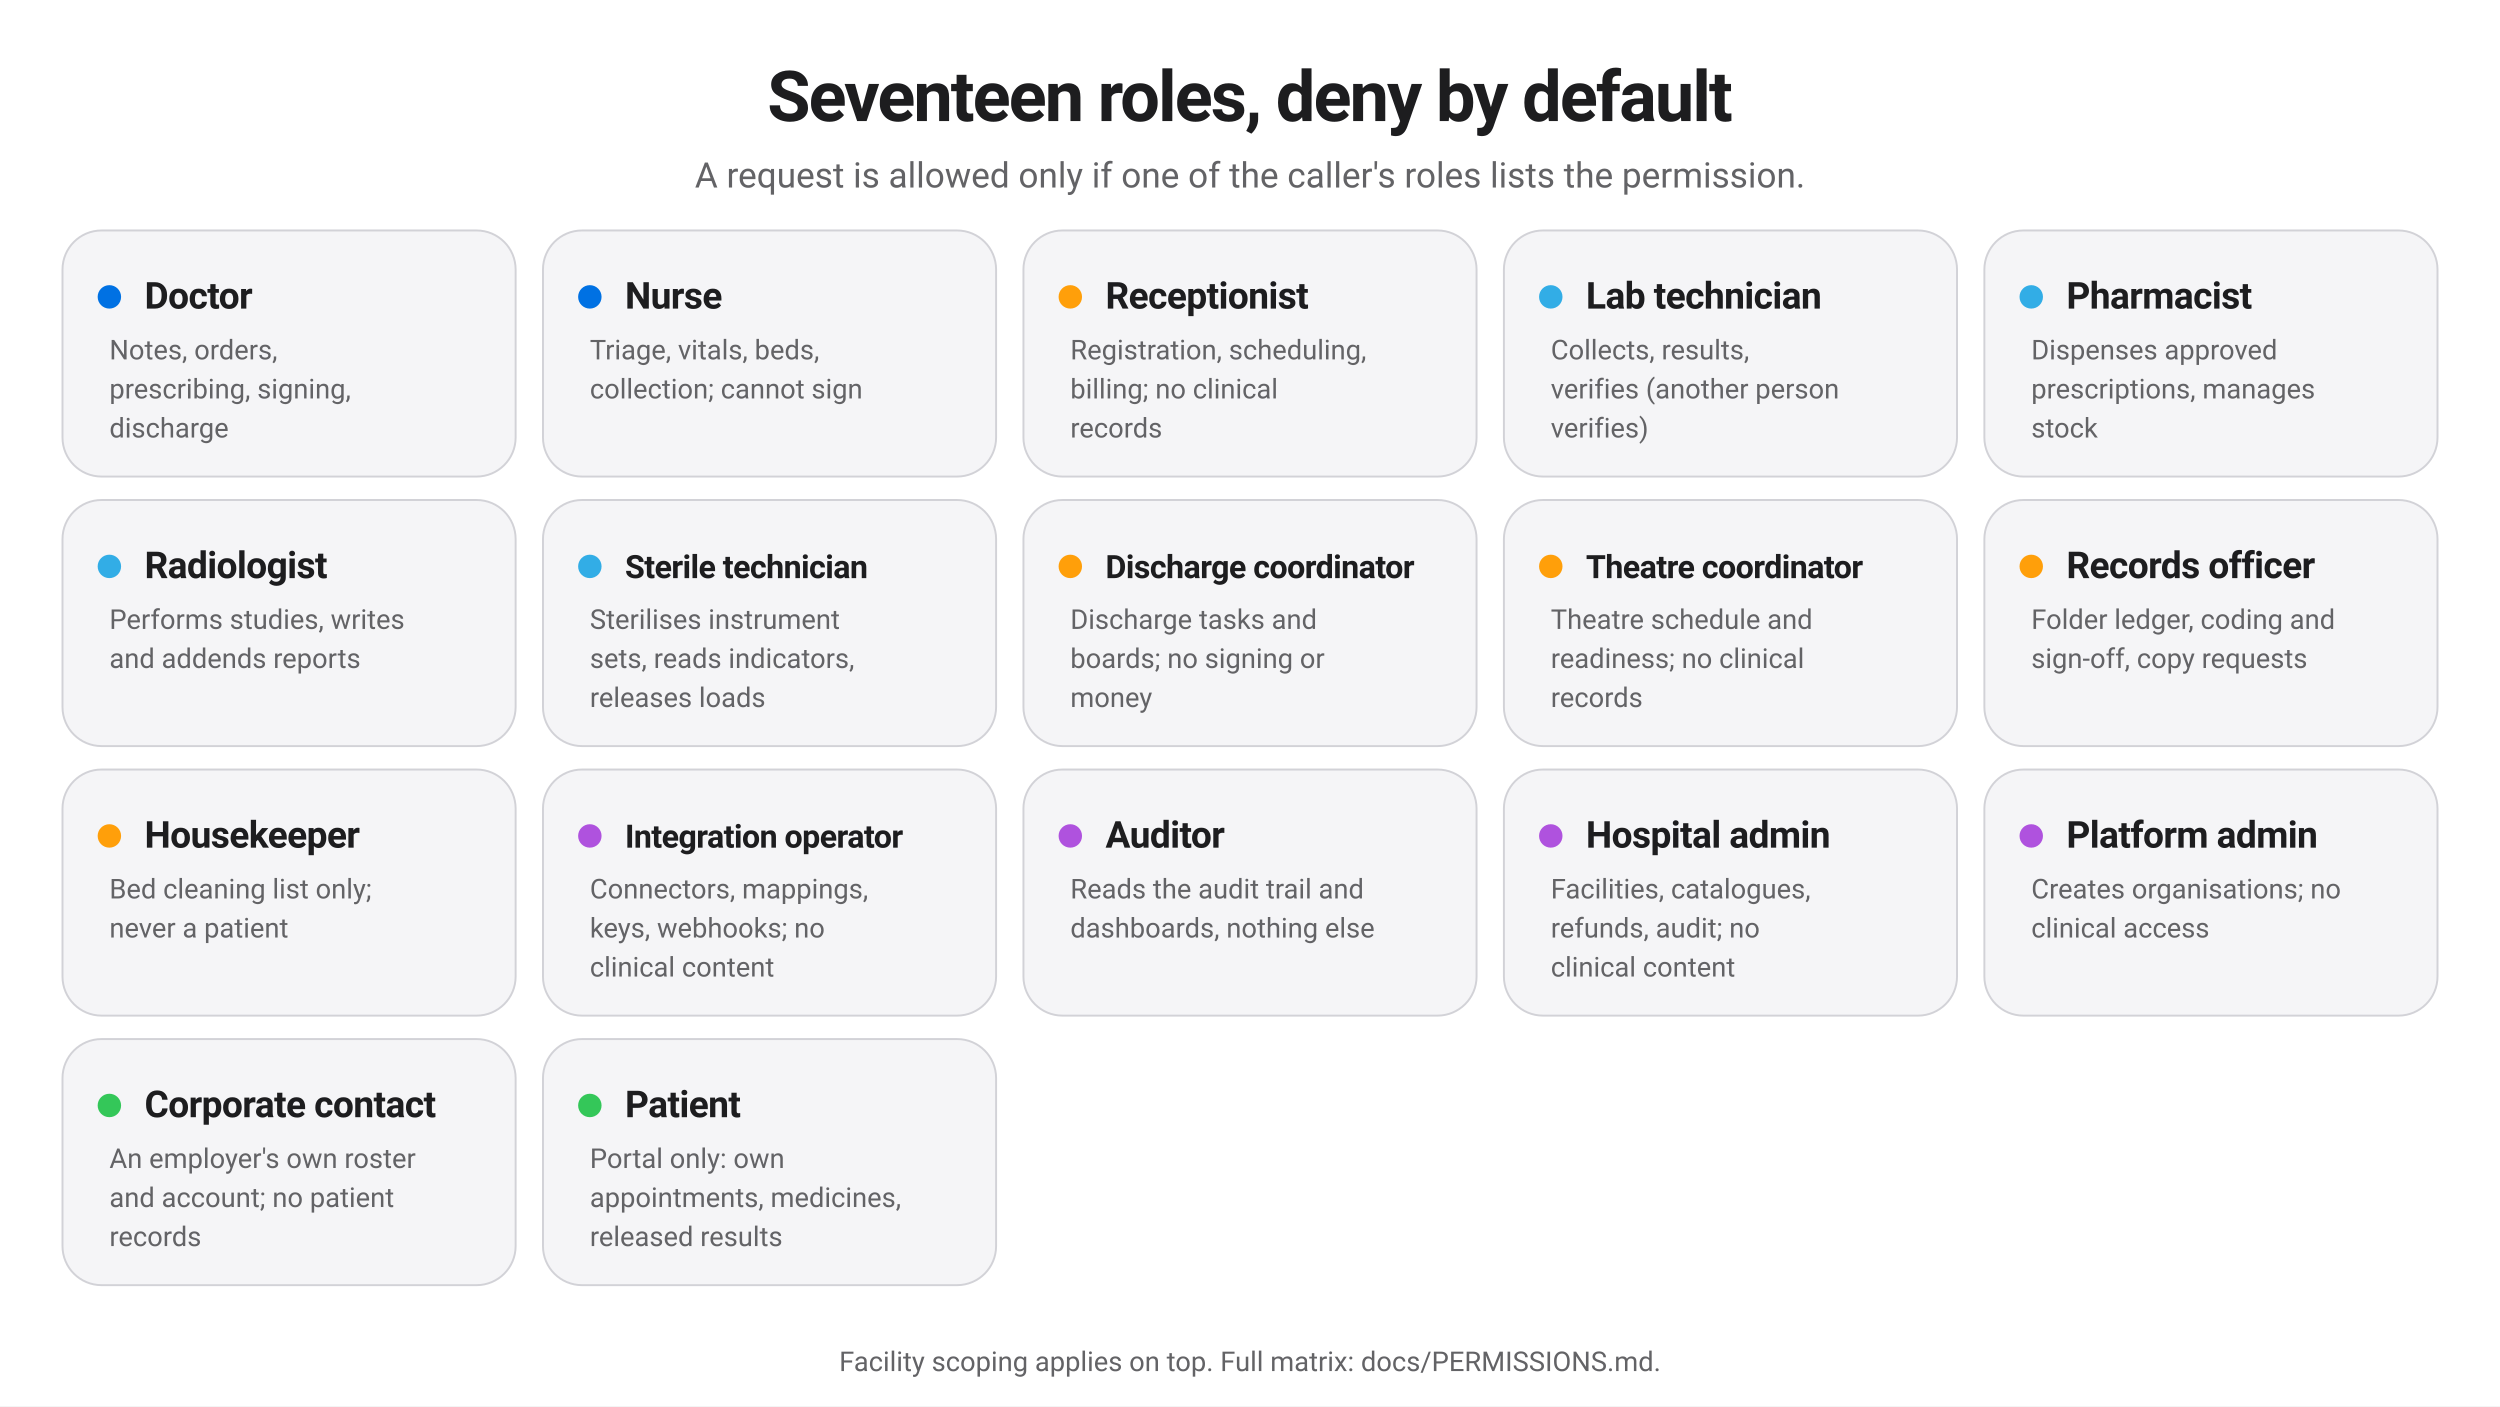
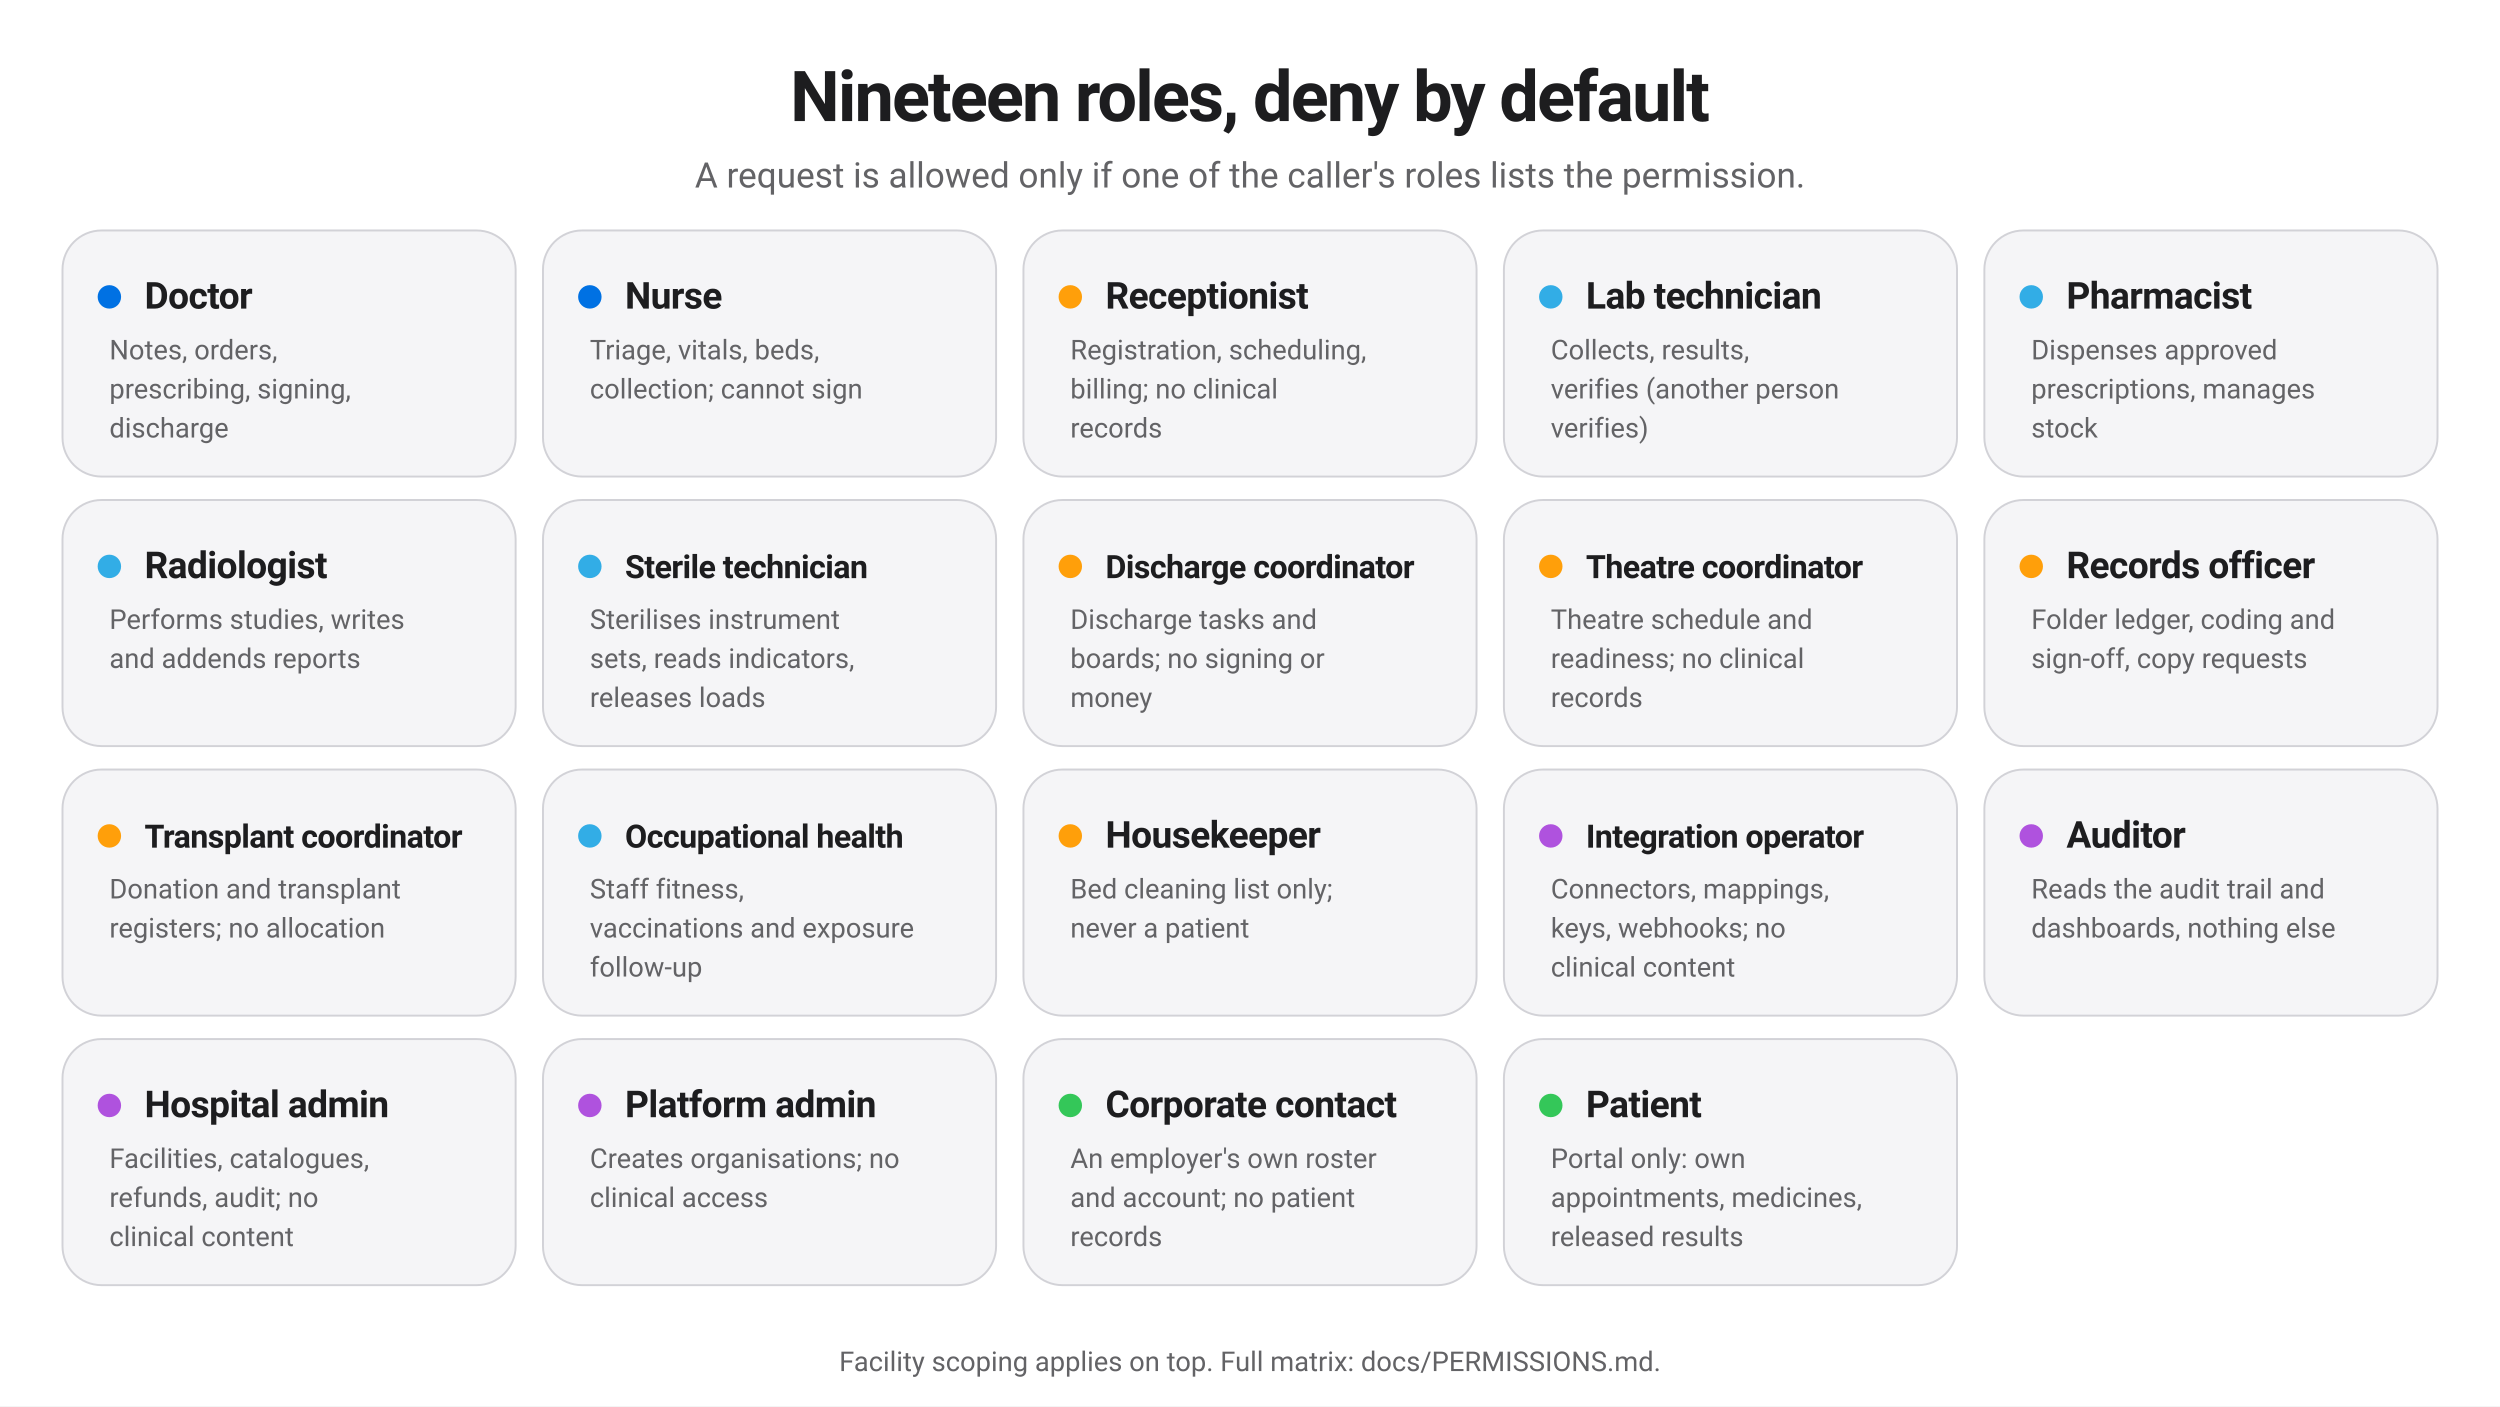
<svg xmlns="http://www.w3.org/2000/svg" viewBox="0 0 1280 720" width="1280" height="720" role="img" aria-labelledby="t d">
  <defs />
  <rect x="0" y="0" width="1280" height="720" rx="0" fill="#ffffff" />
-   <text x="640" y="62" font-family="-apple-system,BlinkMacSystemFont,'SF Pro Display','SF Pro Text','Segoe UI',Roboto,Helvetica,Arial,sans-serif" font-size="36" font-weight="700" fill="#1d1d1f" text-anchor="middle" letter-spacing="-1">Seventeen roles, deny by default</text>
+   <text x="640" y="62" font-family="-apple-system,BlinkMacSystemFont,'SF Pro Display','SF Pro Text','Segoe UI',Roboto,Helvetica,Arial,sans-serif" font-size="36" font-weight="700" fill="#1d1d1f" text-anchor="middle" letter-spacing="-1">Nineteen roles, deny by default</text>
  <text x="640" y="96" font-family="-apple-system,BlinkMacSystemFont,'SF Pro Display','SF Pro Text','Segoe UI',Roboto,Helvetica,Arial,sans-serif" font-size="18" font-weight="400" fill="#636366" text-anchor="middle">A request is allowed only if one of the caller's roles lists the permission.</text>
  <rect x="32" y="118" width="232" height="126" rx="20" fill="#f5f5f7" stroke="#d2d2d7" stroke-width="1" />
  <circle cx="56" cy="152" r="6" fill="#0071e3" />
  <text x="74" y="158" font-family="-apple-system,BlinkMacSystemFont,'SF Pro Display','SF Pro Text','Segoe UI',Roboto,Helvetica,Arial,sans-serif" font-size="19" font-weight="700" fill="#1d1d1f" letter-spacing="-0.3">Doctor</text>
  <text x="56" y="184" font-family="-apple-system,BlinkMacSystemFont,'SF Pro Display','SF Pro Text','Segoe UI',Roboto,Helvetica,Arial,sans-serif" font-size="14" font-weight="400" fill="#636366">Notes, orders,</text>
  <text x="56" y="204" font-family="-apple-system,BlinkMacSystemFont,'SF Pro Display','SF Pro Text','Segoe UI',Roboto,Helvetica,Arial,sans-serif" font-size="14" font-weight="400" fill="#636366">prescribing, signing,</text>
  <text x="56" y="224" font-family="-apple-system,BlinkMacSystemFont,'SF Pro Display','SF Pro Text','Segoe UI',Roboto,Helvetica,Arial,sans-serif" font-size="14" font-weight="400" fill="#636366">discharge</text>
  <rect x="278" y="118" width="232" height="126" rx="20" fill="#f5f5f7" stroke="#d2d2d7" stroke-width="1" />
  <circle cx="302" cy="152" r="6" fill="#0071e3" />
  <text x="320" y="158" font-family="-apple-system,BlinkMacSystemFont,'SF Pro Display','SF Pro Text','Segoe UI',Roboto,Helvetica,Arial,sans-serif" font-size="19" font-weight="700" fill="#1d1d1f" letter-spacing="-0.3">Nurse</text>
  <text x="302" y="184" font-family="-apple-system,BlinkMacSystemFont,'SF Pro Display','SF Pro Text','Segoe UI',Roboto,Helvetica,Arial,sans-serif" font-size="14" font-weight="400" fill="#636366">Triage, vitals, beds,</text>
  <text x="302" y="204" font-family="-apple-system,BlinkMacSystemFont,'SF Pro Display','SF Pro Text','Segoe UI',Roboto,Helvetica,Arial,sans-serif" font-size="14" font-weight="400" fill="#636366">collection; cannot sign</text>
  <rect x="524" y="118" width="232" height="126" rx="20" fill="#f5f5f7" stroke="#d2d2d7" stroke-width="1" />
  <circle cx="548" cy="152" r="6" fill="#ff9f0a" />
  <text x="566" y="158" font-family="-apple-system,BlinkMacSystemFont,'SF Pro Display','SF Pro Text','Segoe UI',Roboto,Helvetica,Arial,sans-serif" font-size="19" font-weight="700" fill="#1d1d1f" letter-spacing="-0.3">Receptionist</text>
  <text x="548" y="184" font-family="-apple-system,BlinkMacSystemFont,'SF Pro Display','SF Pro Text','Segoe UI',Roboto,Helvetica,Arial,sans-serif" font-size="14" font-weight="400" fill="#636366">Registration, scheduling,</text>
  <text x="548" y="204" font-family="-apple-system,BlinkMacSystemFont,'SF Pro Display','SF Pro Text','Segoe UI',Roboto,Helvetica,Arial,sans-serif" font-size="14" font-weight="400" fill="#636366">billing; no clinical</text>
  <text x="548" y="224" font-family="-apple-system,BlinkMacSystemFont,'SF Pro Display','SF Pro Text','Segoe UI',Roboto,Helvetica,Arial,sans-serif" font-size="14" font-weight="400" fill="#636366">records</text>
  <rect x="770" y="118" width="232" height="126" rx="20" fill="#f5f5f7" stroke="#d2d2d7" stroke-width="1" />
  <circle cx="794" cy="152" r="6" fill="#32ade6" />
  <text x="812" y="158" font-family="-apple-system,BlinkMacSystemFont,'SF Pro Display','SF Pro Text','Segoe UI',Roboto,Helvetica,Arial,sans-serif" font-size="19" font-weight="700" fill="#1d1d1f" letter-spacing="-0.3">Lab technician</text>
  <text x="794" y="184" font-family="-apple-system,BlinkMacSystemFont,'SF Pro Display','SF Pro Text','Segoe UI',Roboto,Helvetica,Arial,sans-serif" font-size="14" font-weight="400" fill="#636366">Collects, results,</text>
  <text x="794" y="204" font-family="-apple-system,BlinkMacSystemFont,'SF Pro Display','SF Pro Text','Segoe UI',Roboto,Helvetica,Arial,sans-serif" font-size="14" font-weight="400" fill="#636366">verifies (another person</text>
  <text x="794" y="224" font-family="-apple-system,BlinkMacSystemFont,'SF Pro Display','SF Pro Text','Segoe UI',Roboto,Helvetica,Arial,sans-serif" font-size="14" font-weight="400" fill="#636366">verifies)</text>
  <rect x="1016" y="118" width="232" height="126" rx="20" fill="#f5f5f7" stroke="#d2d2d7" stroke-width="1" />
  <circle cx="1040" cy="152" r="6" fill="#32ade6" />
  <text x="1058" y="158" font-family="-apple-system,BlinkMacSystemFont,'SF Pro Display','SF Pro Text','Segoe UI',Roboto,Helvetica,Arial,sans-serif" font-size="19" font-weight="700" fill="#1d1d1f" letter-spacing="-0.3">Pharmacist</text>
  <text x="1040" y="184" font-family="-apple-system,BlinkMacSystemFont,'SF Pro Display','SF Pro Text','Segoe UI',Roboto,Helvetica,Arial,sans-serif" font-size="14" font-weight="400" fill="#636366">Dispenses approved</text>
  <text x="1040" y="204" font-family="-apple-system,BlinkMacSystemFont,'SF Pro Display','SF Pro Text','Segoe UI',Roboto,Helvetica,Arial,sans-serif" font-size="14" font-weight="400" fill="#636366">prescriptions, manages</text>
  <text x="1040" y="224" font-family="-apple-system,BlinkMacSystemFont,'SF Pro Display','SF Pro Text','Segoe UI',Roboto,Helvetica,Arial,sans-serif" font-size="14" font-weight="400" fill="#636366">stock</text>
  <rect x="32" y="256" width="232" height="126" rx="20" fill="#f5f5f7" stroke="#d2d2d7" stroke-width="1" />
  <circle cx="56" cy="290" r="6" fill="#32ade6" />
  <text x="74" y="296" font-family="-apple-system,BlinkMacSystemFont,'SF Pro Display','SF Pro Text','Segoe UI',Roboto,Helvetica,Arial,sans-serif" font-size="19" font-weight="700" fill="#1d1d1f" letter-spacing="-0.3">Radiologist</text>
  <text x="56" y="322" font-family="-apple-system,BlinkMacSystemFont,'SF Pro Display','SF Pro Text','Segoe UI',Roboto,Helvetica,Arial,sans-serif" font-size="14" font-weight="400" fill="#636366">Performs studies, writes</text>
  <text x="56" y="342" font-family="-apple-system,BlinkMacSystemFont,'SF Pro Display','SF Pro Text','Segoe UI',Roboto,Helvetica,Arial,sans-serif" font-size="14" font-weight="400" fill="#636366">and addends reports</text>
  <rect x="278" y="256" width="232" height="126" rx="20" fill="#f5f5f7" stroke="#d2d2d7" stroke-width="1" />
  <circle cx="302" cy="290" r="6" fill="#32ade6" />
  <text x="320" y="296" font-family="-apple-system,BlinkMacSystemFont,'SF Pro Display','SF Pro Text','Segoe UI',Roboto,Helvetica,Arial,sans-serif" font-size="16.5" font-weight="700" fill="#1d1d1f" letter-spacing="-0.3">Sterile technician</text>
  <text x="302" y="322" font-family="-apple-system,BlinkMacSystemFont,'SF Pro Display','SF Pro Text','Segoe UI',Roboto,Helvetica,Arial,sans-serif" font-size="14" font-weight="400" fill="#636366">Sterilises instrument</text>
  <text x="302" y="342" font-family="-apple-system,BlinkMacSystemFont,'SF Pro Display','SF Pro Text','Segoe UI',Roboto,Helvetica,Arial,sans-serif" font-size="14" font-weight="400" fill="#636366">sets, reads indicators,</text>
  <text x="302" y="362" font-family="-apple-system,BlinkMacSystemFont,'SF Pro Display','SF Pro Text','Segoe UI',Roboto,Helvetica,Arial,sans-serif" font-size="14" font-weight="400" fill="#636366">releases loads</text>
  <rect x="524" y="256" width="232" height="126" rx="20" fill="#f5f5f7" stroke="#d2d2d7" stroke-width="1" />
  <circle cx="548" cy="290" r="6" fill="#ff9f0a" />
  <text x="566" y="296" font-family="-apple-system,BlinkMacSystemFont,'SF Pro Display','SF Pro Text','Segoe UI',Roboto,Helvetica,Arial,sans-serif" font-size="16.5" font-weight="700" fill="#1d1d1f" letter-spacing="-0.3">Discharge coordinator</text>
  <text x="548" y="322" font-family="-apple-system,BlinkMacSystemFont,'SF Pro Display','SF Pro Text','Segoe UI',Roboto,Helvetica,Arial,sans-serif" font-size="14" font-weight="400" fill="#636366">Discharge tasks and</text>
  <text x="548" y="342" font-family="-apple-system,BlinkMacSystemFont,'SF Pro Display','SF Pro Text','Segoe UI',Roboto,Helvetica,Arial,sans-serif" font-size="14" font-weight="400" fill="#636366">boards; no signing or</text>
  <text x="548" y="362" font-family="-apple-system,BlinkMacSystemFont,'SF Pro Display','SF Pro Text','Segoe UI',Roboto,Helvetica,Arial,sans-serif" font-size="14" font-weight="400" fill="#636366">money</text>
  <rect x="770" y="256" width="232" height="126" rx="20" fill="#f5f5f7" stroke="#d2d2d7" stroke-width="1" />
  <circle cx="794" cy="290" r="6" fill="#ff9f0a" />
  <text x="812" y="296" font-family="-apple-system,BlinkMacSystemFont,'SF Pro Display','SF Pro Text','Segoe UI',Roboto,Helvetica,Arial,sans-serif" font-size="16.5" font-weight="700" fill="#1d1d1f" letter-spacing="-0.3">Theatre coordinator</text>
  <text x="794" y="322" font-family="-apple-system,BlinkMacSystemFont,'SF Pro Display','SF Pro Text','Segoe UI',Roboto,Helvetica,Arial,sans-serif" font-size="14" font-weight="400" fill="#636366">Theatre schedule and</text>
  <text x="794" y="342" font-family="-apple-system,BlinkMacSystemFont,'SF Pro Display','SF Pro Text','Segoe UI',Roboto,Helvetica,Arial,sans-serif" font-size="14" font-weight="400" fill="#636366">readiness; no clinical</text>
  <text x="794" y="362" font-family="-apple-system,BlinkMacSystemFont,'SF Pro Display','SF Pro Text','Segoe UI',Roboto,Helvetica,Arial,sans-serif" font-size="14" font-weight="400" fill="#636366">records</text>
  <rect x="1016" y="256" width="232" height="126" rx="20" fill="#f5f5f7" stroke="#d2d2d7" stroke-width="1" />
  <circle cx="1040" cy="290" r="6" fill="#ff9f0a" />
  <text x="1058" y="296" font-family="-apple-system,BlinkMacSystemFont,'SF Pro Display','SF Pro Text','Segoe UI',Roboto,Helvetica,Arial,sans-serif" font-size="19" font-weight="700" fill="#1d1d1f" letter-spacing="-0.3">Records officer</text>
  <text x="1040" y="322" font-family="-apple-system,BlinkMacSystemFont,'SF Pro Display','SF Pro Text','Segoe UI',Roboto,Helvetica,Arial,sans-serif" font-size="14" font-weight="400" fill="#636366">Folder ledger, coding and</text>
  <text x="1040" y="342" font-family="-apple-system,BlinkMacSystemFont,'SF Pro Display','SF Pro Text','Segoe UI',Roboto,Helvetica,Arial,sans-serif" font-size="14" font-weight="400" fill="#636366">sign-off, copy requests</text>
  <rect x="32" y="394" width="232" height="126" rx="20" fill="#f5f5f7" stroke="#d2d2d7" stroke-width="1" />
  <circle cx="56" cy="428" r="6" fill="#ff9f0a" />
-   <text x="74" y="434" font-family="-apple-system,BlinkMacSystemFont,'SF Pro Display','SF Pro Text','Segoe UI',Roboto,Helvetica,Arial,sans-serif" font-size="19" font-weight="700" fill="#1d1d1f" letter-spacing="-0.3">Housekeeper</text>
-   <text x="56" y="460" font-family="-apple-system,BlinkMacSystemFont,'SF Pro Display','SF Pro Text','Segoe UI',Roboto,Helvetica,Arial,sans-serif" font-size="14" font-weight="400" fill="#636366">Bed cleaning list only;</text>
-   <text x="56" y="480" font-family="-apple-system,BlinkMacSystemFont,'SF Pro Display','SF Pro Text','Segoe UI',Roboto,Helvetica,Arial,sans-serif" font-size="14" font-weight="400" fill="#636366">never a patient</text>
+   <text x="74" y="434" font-family="-apple-system,BlinkMacSystemFont,'SF Pro Display','SF Pro Text','Segoe UI',Roboto,Helvetica,Arial,sans-serif" font-size="16.5" font-weight="700" fill="#1d1d1f" letter-spacing="-0.3">Transplant coordinator</text>
+   <text x="56" y="460" font-family="-apple-system,BlinkMacSystemFont,'SF Pro Display','SF Pro Text','Segoe UI',Roboto,Helvetica,Arial,sans-serif" font-size="14" font-weight="400" fill="#636366">Donation and transplant</text>
+   <text x="56" y="480" font-family="-apple-system,BlinkMacSystemFont,'SF Pro Display','SF Pro Text','Segoe UI',Roboto,Helvetica,Arial,sans-serif" font-size="14" font-weight="400" fill="#636366">registers; no allocation</text>
  <rect x="278" y="394" width="232" height="126" rx="20" fill="#f5f5f7" stroke="#d2d2d7" stroke-width="1" />
-   <circle cx="302" cy="428" r="6" fill="#af52de" />
-   <text x="320" y="434" font-family="-apple-system,BlinkMacSystemFont,'SF Pro Display','SF Pro Text','Segoe UI',Roboto,Helvetica,Arial,sans-serif" font-size="16.5" font-weight="700" fill="#1d1d1f" letter-spacing="-0.3">Integration operator</text>
-   <text x="302" y="460" font-family="-apple-system,BlinkMacSystemFont,'SF Pro Display','SF Pro Text','Segoe UI',Roboto,Helvetica,Arial,sans-serif" font-size="14" font-weight="400" fill="#636366">Connectors, mappings,</text>
-   <text x="302" y="480" font-family="-apple-system,BlinkMacSystemFont,'SF Pro Display','SF Pro Text','Segoe UI',Roboto,Helvetica,Arial,sans-serif" font-size="14" font-weight="400" fill="#636366">keys, webhooks; no</text>
-   <text x="302" y="500" font-family="-apple-system,BlinkMacSystemFont,'SF Pro Display','SF Pro Text','Segoe UI',Roboto,Helvetica,Arial,sans-serif" font-size="14" font-weight="400" fill="#636366">clinical content</text>
+   <circle cx="302" cy="428" r="6" fill="#32ade6" />
+   <text x="320" y="434" font-family="-apple-system,BlinkMacSystemFont,'SF Pro Display','SF Pro Text','Segoe UI',Roboto,Helvetica,Arial,sans-serif" font-size="16.5" font-weight="700" fill="#1d1d1f" letter-spacing="-0.3">Occupational health</text>
+   <text x="302" y="460" font-family="-apple-system,BlinkMacSystemFont,'SF Pro Display','SF Pro Text','Segoe UI',Roboto,Helvetica,Arial,sans-serif" font-size="14" font-weight="400" fill="#636366">Staff fitness,</text>
+   <text x="302" y="480" font-family="-apple-system,BlinkMacSystemFont,'SF Pro Display','SF Pro Text','Segoe UI',Roboto,Helvetica,Arial,sans-serif" font-size="14" font-weight="400" fill="#636366">vaccinations and exposure</text>
+   <text x="302" y="500" font-family="-apple-system,BlinkMacSystemFont,'SF Pro Display','SF Pro Text','Segoe UI',Roboto,Helvetica,Arial,sans-serif" font-size="14" font-weight="400" fill="#636366">follow-up</text>
  <rect x="524" y="394" width="232" height="126" rx="20" fill="#f5f5f7" stroke="#d2d2d7" stroke-width="1" />
-   <circle cx="548" cy="428" r="6" fill="#af52de" />
-   <text x="566" y="434" font-family="-apple-system,BlinkMacSystemFont,'SF Pro Display','SF Pro Text','Segoe UI',Roboto,Helvetica,Arial,sans-serif" font-size="19" font-weight="700" fill="#1d1d1f" letter-spacing="-0.3">Auditor</text>
-   <text x="548" y="460" font-family="-apple-system,BlinkMacSystemFont,'SF Pro Display','SF Pro Text','Segoe UI',Roboto,Helvetica,Arial,sans-serif" font-size="14" font-weight="400" fill="#636366">Reads the audit trail and</text>
-   <text x="548" y="480" font-family="-apple-system,BlinkMacSystemFont,'SF Pro Display','SF Pro Text','Segoe UI',Roboto,Helvetica,Arial,sans-serif" font-size="14" font-weight="400" fill="#636366">dashboards, nothing else</text>
+   <circle cx="548" cy="428" r="6" fill="#ff9f0a" />
+   <text x="566" y="434" font-family="-apple-system,BlinkMacSystemFont,'SF Pro Display','SF Pro Text','Segoe UI',Roboto,Helvetica,Arial,sans-serif" font-size="19" font-weight="700" fill="#1d1d1f" letter-spacing="-0.3">Housekeeper</text>
+   <text x="548" y="460" font-family="-apple-system,BlinkMacSystemFont,'SF Pro Display','SF Pro Text','Segoe UI',Roboto,Helvetica,Arial,sans-serif" font-size="14" font-weight="400" fill="#636366">Bed cleaning list only;</text>
+   <text x="548" y="480" font-family="-apple-system,BlinkMacSystemFont,'SF Pro Display','SF Pro Text','Segoe UI',Roboto,Helvetica,Arial,sans-serif" font-size="14" font-weight="400" fill="#636366">never a patient</text>
  <rect x="770" y="394" width="232" height="126" rx="20" fill="#f5f5f7" stroke="#d2d2d7" stroke-width="1" />
  <circle cx="794" cy="428" r="6" fill="#af52de" />
-   <text x="812" y="434" font-family="-apple-system,BlinkMacSystemFont,'SF Pro Display','SF Pro Text','Segoe UI',Roboto,Helvetica,Arial,sans-serif" font-size="19" font-weight="700" fill="#1d1d1f" letter-spacing="-0.3">Hospital admin</text>
-   <text x="794" y="460" font-family="-apple-system,BlinkMacSystemFont,'SF Pro Display','SF Pro Text','Segoe UI',Roboto,Helvetica,Arial,sans-serif" font-size="14" font-weight="400" fill="#636366">Facilities, catalogues,</text>
-   <text x="794" y="480" font-family="-apple-system,BlinkMacSystemFont,'SF Pro Display','SF Pro Text','Segoe UI',Roboto,Helvetica,Arial,sans-serif" font-size="14" font-weight="400" fill="#636366">refunds, audit; no</text>
+   <text x="812" y="434" font-family="-apple-system,BlinkMacSystemFont,'SF Pro Display','SF Pro Text','Segoe UI',Roboto,Helvetica,Arial,sans-serif" font-size="16.5" font-weight="700" fill="#1d1d1f" letter-spacing="-0.3">Integration operator</text>
+   <text x="794" y="460" font-family="-apple-system,BlinkMacSystemFont,'SF Pro Display','SF Pro Text','Segoe UI',Roboto,Helvetica,Arial,sans-serif" font-size="14" font-weight="400" fill="#636366">Connectors, mappings,</text>
+   <text x="794" y="480" font-family="-apple-system,BlinkMacSystemFont,'SF Pro Display','SF Pro Text','Segoe UI',Roboto,Helvetica,Arial,sans-serif" font-size="14" font-weight="400" fill="#636366">keys, webhooks; no</text>
  <text x="794" y="500" font-family="-apple-system,BlinkMacSystemFont,'SF Pro Display','SF Pro Text','Segoe UI',Roboto,Helvetica,Arial,sans-serif" font-size="14" font-weight="400" fill="#636366">clinical content</text>
  <rect x="1016" y="394" width="232" height="126" rx="20" fill="#f5f5f7" stroke="#d2d2d7" stroke-width="1" />
  <circle cx="1040" cy="428" r="6" fill="#af52de" />
-   <text x="1058" y="434" font-family="-apple-system,BlinkMacSystemFont,'SF Pro Display','SF Pro Text','Segoe UI',Roboto,Helvetica,Arial,sans-serif" font-size="19" font-weight="700" fill="#1d1d1f" letter-spacing="-0.3">Platform admin</text>
-   <text x="1040" y="460" font-family="-apple-system,BlinkMacSystemFont,'SF Pro Display','SF Pro Text','Segoe UI',Roboto,Helvetica,Arial,sans-serif" font-size="14" font-weight="400" fill="#636366">Creates organisations; no</text>
-   <text x="1040" y="480" font-family="-apple-system,BlinkMacSystemFont,'SF Pro Display','SF Pro Text','Segoe UI',Roboto,Helvetica,Arial,sans-serif" font-size="14" font-weight="400" fill="#636366">clinical access</text>
+   <text x="1058" y="434" font-family="-apple-system,BlinkMacSystemFont,'SF Pro Display','SF Pro Text','Segoe UI',Roboto,Helvetica,Arial,sans-serif" font-size="19" font-weight="700" fill="#1d1d1f" letter-spacing="-0.3">Auditor</text>
+   <text x="1040" y="460" font-family="-apple-system,BlinkMacSystemFont,'SF Pro Display','SF Pro Text','Segoe UI',Roboto,Helvetica,Arial,sans-serif" font-size="14" font-weight="400" fill="#636366">Reads the audit trail and</text>
+   <text x="1040" y="480" font-family="-apple-system,BlinkMacSystemFont,'SF Pro Display','SF Pro Text','Segoe UI',Roboto,Helvetica,Arial,sans-serif" font-size="14" font-weight="400" fill="#636366">dashboards, nothing else</text>
  <rect x="32" y="532" width="232" height="126" rx="20" fill="#f5f5f7" stroke="#d2d2d7" stroke-width="1" />
-   <circle cx="56" cy="566" r="6" fill="#34c759" />
-   <text x="74" y="572" font-family="-apple-system,BlinkMacSystemFont,'SF Pro Display','SF Pro Text','Segoe UI',Roboto,Helvetica,Arial,sans-serif" font-size="19" font-weight="700" fill="#1d1d1f" letter-spacing="-0.3">Corporate contact</text>
-   <text x="56" y="598" font-family="-apple-system,BlinkMacSystemFont,'SF Pro Display','SF Pro Text','Segoe UI',Roboto,Helvetica,Arial,sans-serif" font-size="14" font-weight="400" fill="#636366">An employer's own roster</text>
-   <text x="56" y="618" font-family="-apple-system,BlinkMacSystemFont,'SF Pro Display','SF Pro Text','Segoe UI',Roboto,Helvetica,Arial,sans-serif" font-size="14" font-weight="400" fill="#636366">and account; no patient</text>
-   <text x="56" y="638" font-family="-apple-system,BlinkMacSystemFont,'SF Pro Display','SF Pro Text','Segoe UI',Roboto,Helvetica,Arial,sans-serif" font-size="14" font-weight="400" fill="#636366">records</text>
+   <circle cx="56" cy="566" r="6" fill="#af52de" />
+   <text x="74" y="572" font-family="-apple-system,BlinkMacSystemFont,'SF Pro Display','SF Pro Text','Segoe UI',Roboto,Helvetica,Arial,sans-serif" font-size="19" font-weight="700" fill="#1d1d1f" letter-spacing="-0.3">Hospital admin</text>
+   <text x="56" y="598" font-family="-apple-system,BlinkMacSystemFont,'SF Pro Display','SF Pro Text','Segoe UI',Roboto,Helvetica,Arial,sans-serif" font-size="14" font-weight="400" fill="#636366">Facilities, catalogues,</text>
+   <text x="56" y="618" font-family="-apple-system,BlinkMacSystemFont,'SF Pro Display','SF Pro Text','Segoe UI',Roboto,Helvetica,Arial,sans-serif" font-size="14" font-weight="400" fill="#636366">refunds, audit; no</text>
+   <text x="56" y="638" font-family="-apple-system,BlinkMacSystemFont,'SF Pro Display','SF Pro Text','Segoe UI',Roboto,Helvetica,Arial,sans-serif" font-size="14" font-weight="400" fill="#636366">clinical content</text>
  <rect x="278" y="532" width="232" height="126" rx="20" fill="#f5f5f7" stroke="#d2d2d7" stroke-width="1" />
-   <circle cx="302" cy="566" r="6" fill="#34c759" />
-   <text x="320" y="572" font-family="-apple-system,BlinkMacSystemFont,'SF Pro Display','SF Pro Text','Segoe UI',Roboto,Helvetica,Arial,sans-serif" font-size="19" font-weight="700" fill="#1d1d1f" letter-spacing="-0.3">Patient</text>
-   <text x="302" y="598" font-family="-apple-system,BlinkMacSystemFont,'SF Pro Display','SF Pro Text','Segoe UI',Roboto,Helvetica,Arial,sans-serif" font-size="14" font-weight="400" fill="#636366">Portal only: own</text>
-   <text x="302" y="618" font-family="-apple-system,BlinkMacSystemFont,'SF Pro Display','SF Pro Text','Segoe UI',Roboto,Helvetica,Arial,sans-serif" font-size="14" font-weight="400" fill="#636366">appointments, medicines,</text>
-   <text x="302" y="638" font-family="-apple-system,BlinkMacSystemFont,'SF Pro Display','SF Pro Text','Segoe UI',Roboto,Helvetica,Arial,sans-serif" font-size="14" font-weight="400" fill="#636366">released results</text>
+   <circle cx="302" cy="566" r="6" fill="#af52de" />
+   <text x="320" y="572" font-family="-apple-system,BlinkMacSystemFont,'SF Pro Display','SF Pro Text','Segoe UI',Roboto,Helvetica,Arial,sans-serif" font-size="19" font-weight="700" fill="#1d1d1f" letter-spacing="-0.3">Platform admin</text>
+   <text x="302" y="598" font-family="-apple-system,BlinkMacSystemFont,'SF Pro Display','SF Pro Text','Segoe UI',Roboto,Helvetica,Arial,sans-serif" font-size="14" font-weight="400" fill="#636366">Creates organisations; no</text>
+   <text x="302" y="618" font-family="-apple-system,BlinkMacSystemFont,'SF Pro Display','SF Pro Text','Segoe UI',Roboto,Helvetica,Arial,sans-serif" font-size="14" font-weight="400" fill="#636366">clinical access</text>
+   <rect x="524" y="532" width="232" height="126" rx="20" fill="#f5f5f7" stroke="#d2d2d7" stroke-width="1" />
+   <circle cx="548" cy="566" r="6" fill="#34c759" />
+   <text x="566" y="572" font-family="-apple-system,BlinkMacSystemFont,'SF Pro Display','SF Pro Text','Segoe UI',Roboto,Helvetica,Arial,sans-serif" font-size="19" font-weight="700" fill="#1d1d1f" letter-spacing="-0.3">Corporate contact</text>
+   <text x="548" y="598" font-family="-apple-system,BlinkMacSystemFont,'SF Pro Display','SF Pro Text','Segoe UI',Roboto,Helvetica,Arial,sans-serif" font-size="14" font-weight="400" fill="#636366">An employer's own roster</text>
+   <text x="548" y="618" font-family="-apple-system,BlinkMacSystemFont,'SF Pro Display','SF Pro Text','Segoe UI',Roboto,Helvetica,Arial,sans-serif" font-size="14" font-weight="400" fill="#636366">and account; no patient</text>
+   <text x="548" y="638" font-family="-apple-system,BlinkMacSystemFont,'SF Pro Display','SF Pro Text','Segoe UI',Roboto,Helvetica,Arial,sans-serif" font-size="14" font-weight="400" fill="#636366">records</text>
+   <rect x="770" y="532" width="232" height="126" rx="20" fill="#f5f5f7" stroke="#d2d2d7" stroke-width="1" />
+   <circle cx="794" cy="566" r="6" fill="#34c759" />
+   <text x="812" y="572" font-family="-apple-system,BlinkMacSystemFont,'SF Pro Display','SF Pro Text','Segoe UI',Roboto,Helvetica,Arial,sans-serif" font-size="19" font-weight="700" fill="#1d1d1f" letter-spacing="-0.3">Patient</text>
+   <text x="794" y="598" font-family="-apple-system,BlinkMacSystemFont,'SF Pro Display','SF Pro Text','Segoe UI',Roboto,Helvetica,Arial,sans-serif" font-size="14" font-weight="400" fill="#636366">Portal only: own</text>
+   <text x="794" y="618" font-family="-apple-system,BlinkMacSystemFont,'SF Pro Display','SF Pro Text','Segoe UI',Roboto,Helvetica,Arial,sans-serif" font-size="14" font-weight="400" fill="#636366">appointments, medicines,</text>
+   <text x="794" y="638" font-family="-apple-system,BlinkMacSystemFont,'SF Pro Display','SF Pro Text','Segoe UI',Roboto,Helvetica,Arial,sans-serif" font-size="14" font-weight="400" fill="#636366">released results</text>
  <text x="640" y="702" font-family="-apple-system,BlinkMacSystemFont,'SF Pro Display','SF Pro Text','Segoe UI',Roboto,Helvetica,Arial,sans-serif" font-size="14" font-weight="400" fill="#636366" text-anchor="middle">Facility scoping applies on top. Full matrix: docs/PERMISSIONS.md.</text>
</svg>
